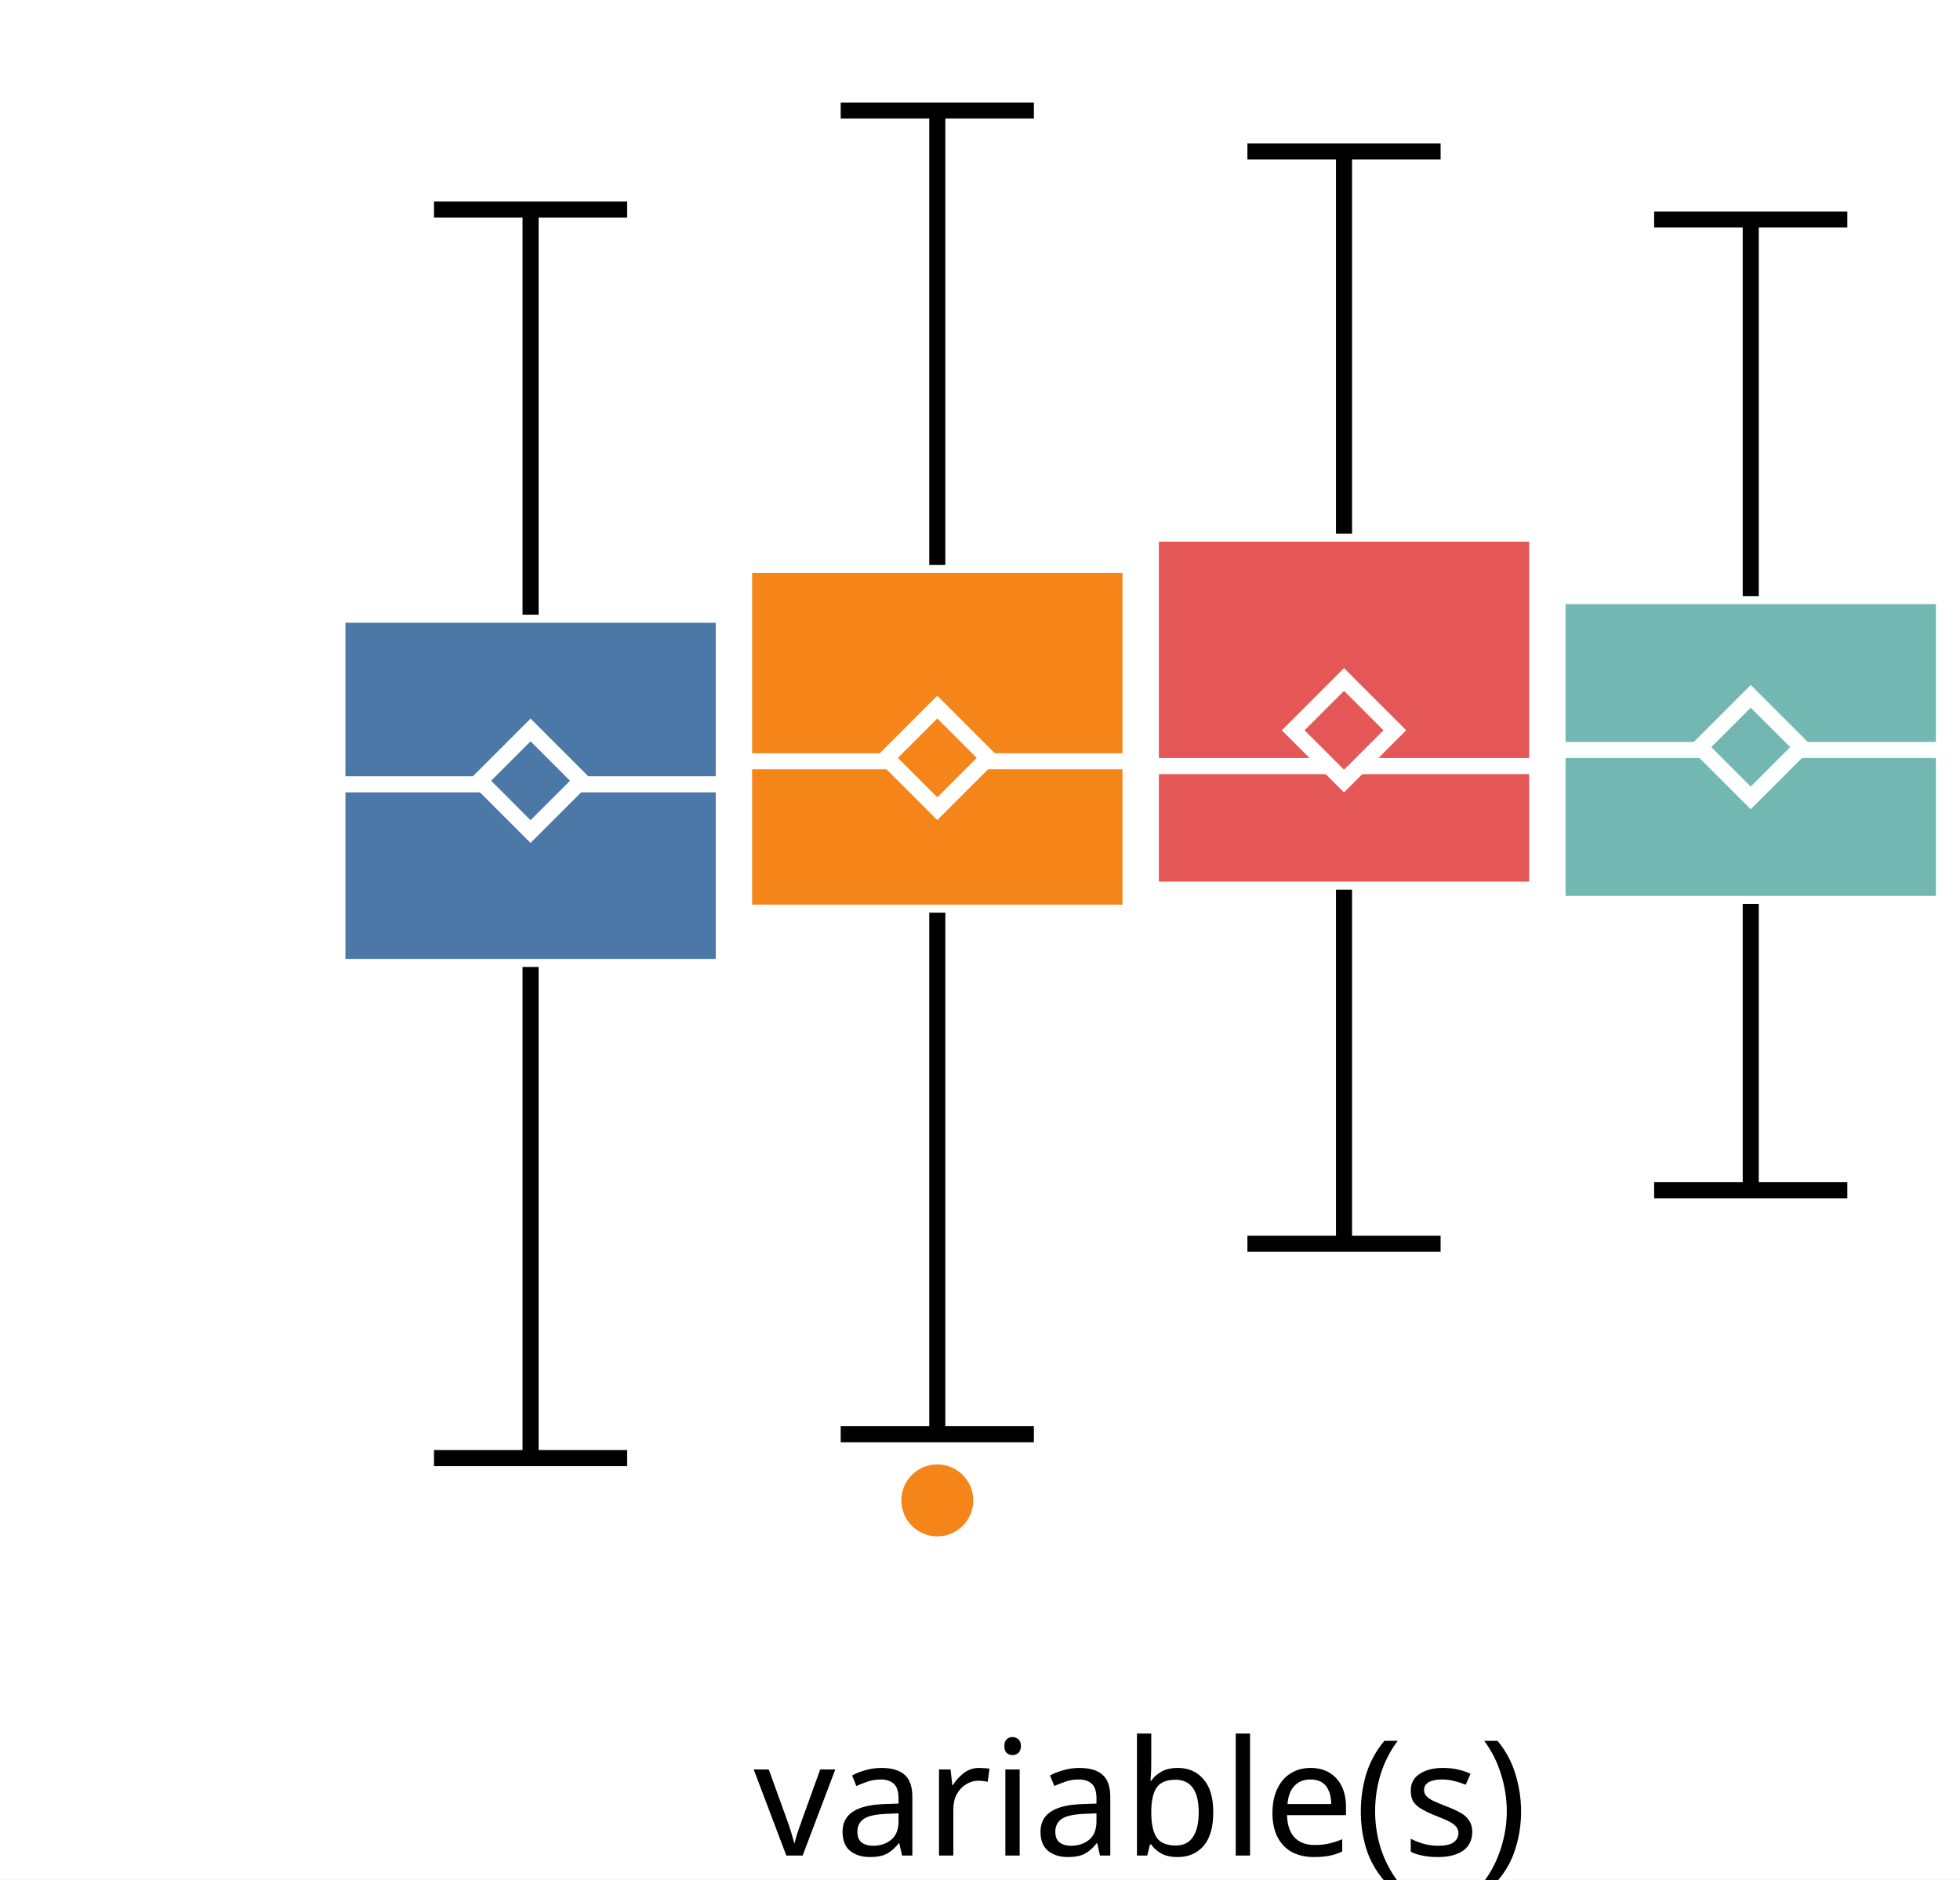
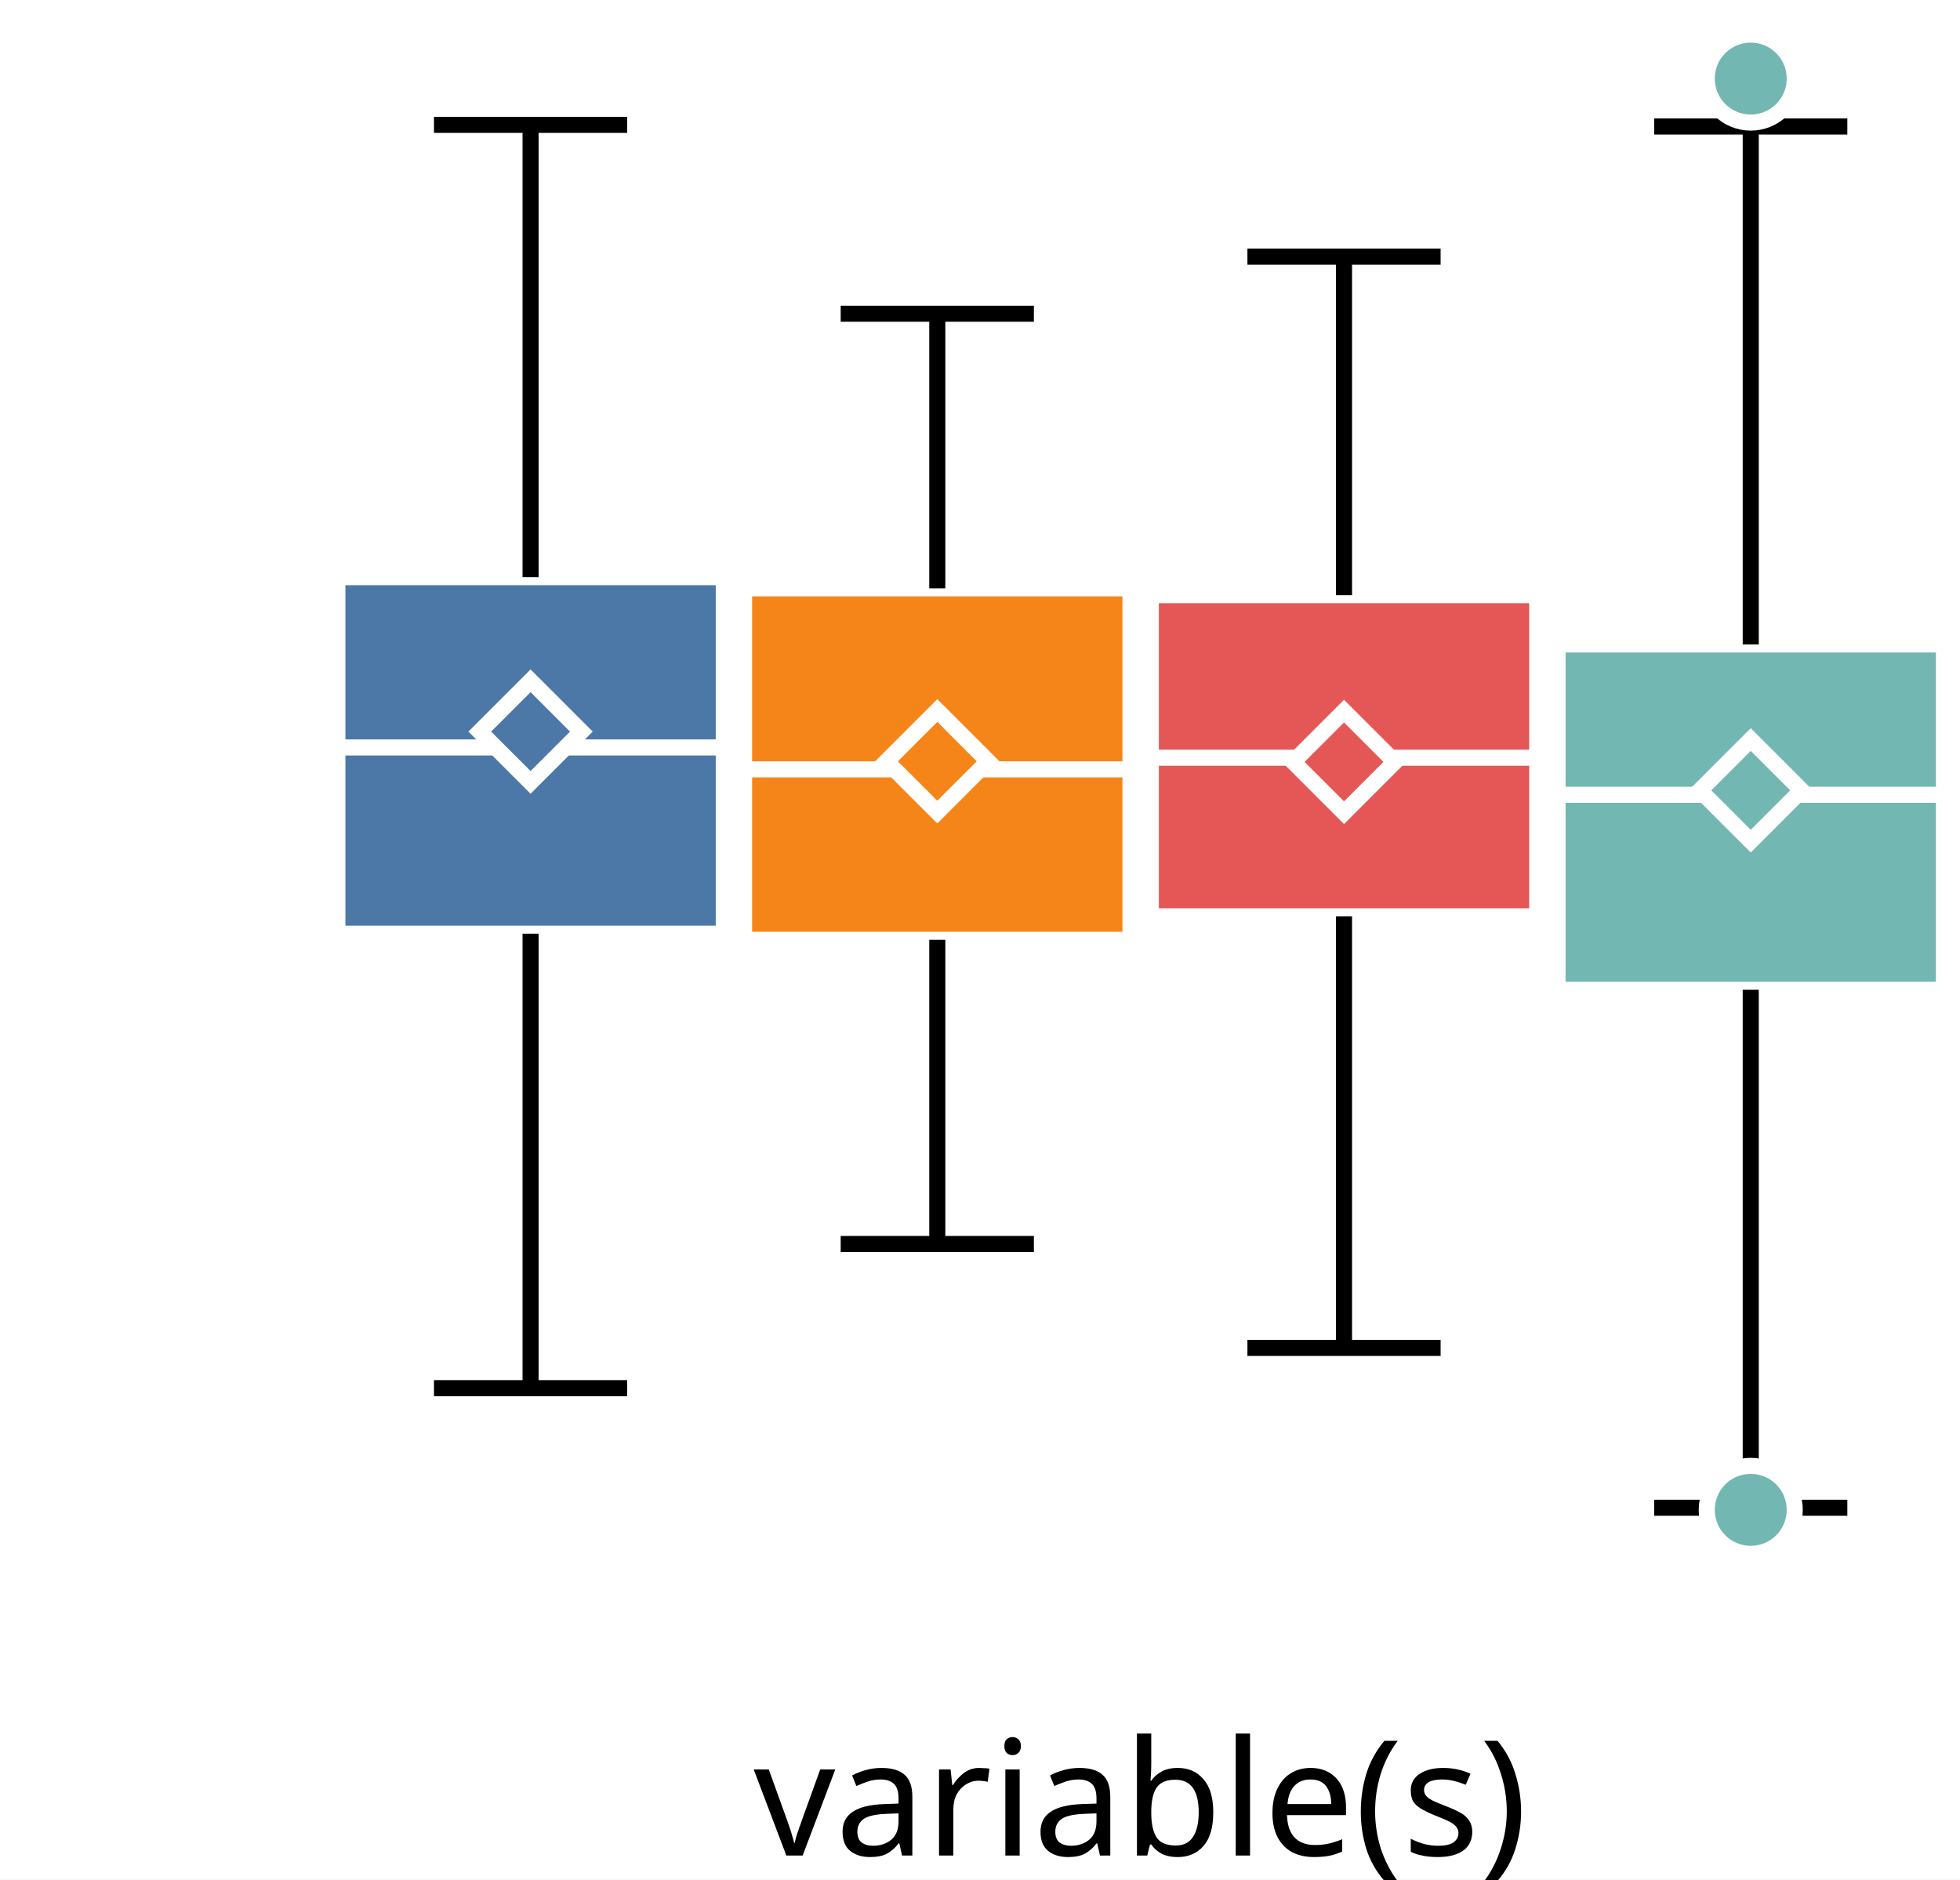
<svg xmlns="http://www.w3.org/2000/svg" version="1.1" class="marks" width="122" height="117" viewBox="0 0 122 117">
  <rect width="122" height="117" fill="white" />
  <g fill="none" stroke-miterlimit="10" transform="translate(21,0)">
    <g class="mark-group role-frame root" role="graphics-object" aria-roledescription="group mark container">
      <g transform="translate(0,0)">
        <path class="background" aria-hidden="true" d="M0,0h100v100h-100Z" />
        <g>
          <g class="mark-group role-axis" role="graphics-symbol" aria-roledescription="axis" aria-label="X-axis for a discrete scale with 1 value: variable(s)">
            <g transform="translate(0.5,100.5)">
              <path class="background" aria-hidden="true" d="M0,0h0v0h0Z" pointer-events="none" />
              <g>
                <g class="mark-rule role-axis-tick" pointer-events="none">
                  <line transform="translate(50,0)" x2="0" y2="5" stroke="white" stroke-width="1.01" opacity="1" />
                </g>
                <g class="mark-text role-axis-label" pointer-events="none">
                  <text text-anchor="middle" transform="translate(49.5,15)" font-family="sans-serif" font-size="10px" font-style="normal" font-weight="400" fill="black" opacity="1">variable(s)</text>
                </g>
              </g>
              <path class="foreground" aria-hidden="true" d="" pointer-events="none" display="none" />
            </g>
          </g>
          <g class="mark-group role-axis" role="graphics-symbol" aria-roledescription="axis" aria-label="Y-axis for a linear scale with values from −4 to 3">
            <g transform="translate(0.5,0.5)">
              <path class="background" aria-hidden="true" d="M0,0h0v0h0Z" pointer-events="none" />
              <g>
                <g class="mark-rule role-axis-tick" pointer-events="none">
                  <line transform="translate(0,77)" x2="-5" y2="0" stroke="white" stroke-width="1.01" opacity="1" />
                  <line transform="translate(0,46)" x2="-5" y2="0" stroke="white" stroke-width="1.01" opacity="1" />
                  <line transform="translate(0,15)" x2="-5" y2="0" stroke="white" stroke-width="1.01" opacity="1" />
                </g>
                <g class="mark-text role-axis-label" pointer-events="none">
                  <text text-anchor="end" transform="translate(-7,79.92308)" font-family="sans-serif" font-size="10px" font-style="normal" font-weight="400" fill="white" opacity="1">−2</text>
                  <text text-anchor="end" transform="translate(-7,49.15385)" font-family="sans-serif" font-size="10px" font-style="normal" font-weight="400" fill="white" opacity="1">0</text>
                  <text text-anchor="end" transform="translate(-7,18.38462)" font-family="sans-serif" font-size="10px" font-style="normal" font-weight="400" fill="white" opacity="1">2</text>
                </g>
              </g>
              <path class="foreground" aria-hidden="true" d="" pointer-events="none" display="none" />
            </g>
          </g>
          <g class="mark-group role-scope" role="graphics-object" aria-roledescription="group mark container">
            <g transform="translate(0,0)">
              <path class="background" aria-hidden="true" d="M0,0h0v0h0Z" />
              <g>
                <g class="mark-rect role-mark" role="graphics-symbol" aria-roledescription="rect mark container">
-                   <path d="M0,38.262h24.051v21.928h-24.051Z" fill="#4c78a8" stroke="white" stroke-width="1" opacity="1" />
-                   <path d="M25.316,35.167h24.051v21.643h-24.051Z" fill="#f58518" stroke="white" stroke-width="1" opacity="1" />
-                   <path d="M50.633,33.215h24.051v22.161h-24.051Z" fill="#e45756" stroke="white" stroke-width="1" opacity="1" />
-                   <path d="M75.949,37.105h24.051v19.16h-24.051Z" fill="#72b7b2" stroke="white" stroke-width="1" opacity="1" />
+                   <path d="M0,35.927h24.051v22.19h-24.051Z" fill="#4c78a8" stroke="white" stroke-width="1" opacity="1" />
+                   <path d="M25.316,36.621h24.051v21.876h-24.051Z" fill="#f58518" stroke="white" stroke-width="1" opacity="1" />
+                   <path d="M50.633,37.047h24.051v19.99h-24.051Z" fill="#e45756" stroke="white" stroke-width="1" opacity="1" />
+                   <path d="M75.949,40.115h24.051v21.494h-24.051Z" fill="#72b7b2" stroke="white" stroke-width="1" opacity="1" />
                </g>
                <g class="mark-rule role-mark" role="graphics-symbol" aria-roledescription="rule mark container">
-                   <line transform="translate(0,48.82005)" x2="24.051" y2="0" fill="#4c78a8" stroke="white" stroke-width="1" opacity="1" />
-                   <line transform="translate(25.31646,47.38553)" x2="24.051" y2="0" fill="#f58518" stroke="white" stroke-width="1" opacity="1" />
-                   <line transform="translate(50.63291,47.68651)" x2="24.051" y2="0" fill="#e45756" stroke="white" stroke-width="1" opacity="1" />
-                   <line transform="translate(75.94937,46.68364)" x2="24.051" y2="0" fill="#72b7b2" stroke="white" stroke-width="1" opacity="1" />
+                   <line transform="translate(0,46.52558)" x2="24.051" y2="0" fill="#4c78a8" stroke="white" stroke-width="1" opacity="1" />
+                   <line transform="translate(25.31646,47.88853)" x2="24.051" y2="0" fill="#f58518" stroke="white" stroke-width="1" opacity="1" />
+                   <line transform="translate(50.63291,47.16457)" x2="24.051" y2="0" fill="#e45756" stroke="white" stroke-width="1" opacity="1" />
+                   <line transform="translate(75.94937,49.47217)" x2="24.051" y2="0" fill="#72b7b2" stroke="white" stroke-width="1" opacity="1" />
                </g>
                <g class="mark-symbol role-mark" role="graphics-symbol" aria-roledescription="symbol mark container">
-                   <path transform="translate(12.02532,48.59881)" d="M-3.162,0L0,-3.162L3.162,0L0,3.162Z" fill="#4c78a8" stroke="white" stroke-width="1" opacity="1" />
-                   <path transform="translate(37.34177,47.17602)" d="M-3.162,0L0,-3.162L3.162,0L0,3.162Z" fill="#f58518" stroke="white" stroke-width="1" opacity="1" />
-                   <path transform="translate(62.65823,45.45769)" d="M-3.162,0L0,-3.162L3.162,0L0,3.162Z" fill="#e45756" stroke="white" stroke-width="1" opacity="1" />
-                   <path transform="translate(87.97468,46.50439)" d="M-3.162,0L0,-3.162L3.162,0L0,3.162Z" fill="#72b7b2" stroke="white" stroke-width="1" opacity="1" />
+                   <path transform="translate(12.02532,45.5383)" d="M-3.162,0L0,-3.162L3.162,0L0,3.162Z" fill="#4c78a8" stroke="white" stroke-width="1" opacity="1" />
+                   <path transform="translate(37.34177,47.38761)" d="M-3.162,0L0,-3.162L3.162,0L0,3.162Z" fill="#f58518" stroke="white" stroke-width="1" opacity="1" />
+                   <path transform="translate(62.65823,47.42662)" d="M-3.162,0L0,-3.162L3.162,0L0,3.162Z" fill="#e45756" stroke="white" stroke-width="1" opacity="1" />
+                   <path transform="translate(87.97468,49.19521)" d="M-3.162,0L0,-3.162L3.162,0L0,3.162Z" fill="#72b7b2" stroke="white" stroke-width="1" opacity="1" />
                </g>
                <g class="mark-rule role-mark" role="graphics-symbol" aria-roledescription="rule mark container">
-                   <line transform="translate(12.02532,60.19007)" x2="0" y2="30.569" fill="#4c78a8" stroke="black" stroke-width="1" stroke-dasharray="0" opacity="1" />
-                   <line transform="translate(37.34177,56.81001)" x2="0" y2="32.465" fill="#f58518" stroke="black" stroke-width="1" stroke-dasharray="0" opacity="1" />
-                   <line transform="translate(62.65823,55.37626)" x2="0" y2="22.041" fill="#e45756" stroke="black" stroke-width="1" stroke-dasharray="0" opacity="1" />
-                   <line transform="translate(87.97468,56.26502)" x2="0" y2="17.823" fill="#72b7b2" stroke="black" stroke-width="1" stroke-dasharray="0" opacity="1" />
+                   <line transform="translate(12.02532,58.11699)" x2="0" y2="28.29" fill="#4c78a8" stroke="black" stroke-width="1" stroke-dasharray="0" opacity="1" />
+                   <line transform="translate(37.34177,58.49746)" x2="0" y2="18.935" fill="#f58518" stroke="black" stroke-width="1" stroke-dasharray="0" opacity="1" />
+                   <line transform="translate(62.65823,57.03685)" x2="0" y2="26.864" fill="#e45756" stroke="black" stroke-width="1" stroke-dasharray="0" opacity="1" />
+                   <line transform="translate(87.97468,61.60966)" x2="0" y2="32.242" fill="#72b7b2" stroke="black" stroke-width="1" stroke-dasharray="0" opacity="1" />
                </g>
                <g class="mark-rule role-mark" role="graphics-symbol" aria-roledescription="rule mark container">
-                   <line transform="translate(12.02532,38.26186)" x2="0" y2="-25.218" fill="#4c78a8" stroke="black" stroke-width="1" stroke-dasharray="0" opacity="1" />
-                   <line transform="translate(37.34177,35.167)" x2="0" y2="-28.286" fill="#f58518" stroke="black" stroke-width="1" stroke-dasharray="0" opacity="1" />
-                   <line transform="translate(62.65823,33.21524)" x2="0" y2="-23.788" fill="#e45756" stroke="black" stroke-width="1" stroke-dasharray="0" opacity="1" />
-                   <line transform="translate(87.97468,37.10504)" x2="0" y2="-23.441" fill="#72b7b2" stroke="black" stroke-width="1" stroke-dasharray="0" opacity="1" />
+                   <line transform="translate(12.02532,35.9266)" x2="0" y2="-28.155" fill="#4c78a8" stroke="black" stroke-width="1" stroke-dasharray="0" opacity="1" />
+                   <line transform="translate(37.34177,36.6212)" x2="0" y2="-17.093" fill="#f58518" stroke="black" stroke-width="1" stroke-dasharray="0" opacity="1" />
+                   <line transform="translate(62.65823,37.04724)" x2="0" y2="-21.072" fill="#e45756" stroke="black" stroke-width="1" stroke-dasharray="0" opacity="1" />
+                   <line transform="translate(87.97468,40.11522)" x2="0" y2="-32.242" fill="#72b7b2" stroke="black" stroke-width="1" stroke-dasharray="0" opacity="1" />
                </g>
                <g class="mark-rule role-mark lower_fence" role="graphics-symbol" aria-roledescription="rule mark container">
-                   <line transform="translate(6.012658,90.75953)" x2="12.025" y2="0" fill="#4c78a8" stroke="black" stroke-width="1" opacity="1" />
-                   <line transform="translate(31.32911,89.27453)" x2="12.025" y2="0" fill="#f58518" stroke="black" stroke-width="1" opacity="1" />
-                   <line transform="translate(56.64557,77.4174)" x2="12.025" y2="0" fill="#e45756" stroke="black" stroke-width="1" opacity="1" />
-                   <line transform="translate(81.96203,74.08788)" x2="12.025" y2="0" fill="#72b7b2" stroke="black" stroke-width="1" opacity="1" />
+                   <line transform="translate(6.012658,86.4073)" x2="12.025" y2="0" fill="#4c78a8" stroke="black" stroke-width="1" opacity="1" />
+                   <line transform="translate(31.32911,77.43288)" x2="12.025" y2="0" fill="#f58518" stroke="black" stroke-width="1" opacity="1" />
+                   <line transform="translate(56.64557,83.90122)" x2="12.025" y2="0" fill="#e45756" stroke="black" stroke-width="1" opacity="1" />
+                   <line transform="translate(81.96203,93.85132)" x2="12.025" y2="0" fill="#72b7b2" stroke="black" stroke-width="1" opacity="1" />
                </g>
                <g class="mark-rule role-mark upper_fence" role="graphics-symbol" aria-roledescription="rule mark container">
-                   <line transform="translate(6.012658,13.04359)" x2="12.025" y2="0" fill="#4c78a8" stroke="black" stroke-width="1" opacity="1" />
-                   <line transform="translate(31.32911,6.880968)" x2="12.025" y2="0" fill="#f58518" stroke="black" stroke-width="1" opacity="1" />
-                   <line transform="translate(56.64557,9.42751)" x2="12.025" y2="0" fill="#e45756" stroke="black" stroke-width="1" opacity="1" />
-                   <line transform="translate(81.96203,13.66389)" x2="12.025" y2="0" fill="#72b7b2" stroke="black" stroke-width="1" opacity="1" />
+                   <line transform="translate(6.012658,7.771335)" x2="12.025" y2="0" fill="#4c78a8" stroke="black" stroke-width="1" opacity="1" />
+                   <line transform="translate(31.32911,19.52814)" x2="12.025" y2="0" fill="#f58518" stroke="black" stroke-width="1" opacity="1" />
+                   <line transform="translate(56.64557,15.97567)" x2="12.025" y2="0" fill="#e45756" stroke="black" stroke-width="1" opacity="1" />
+                   <line transform="translate(81.96203,7.873565)" x2="12.025" y2="0" fill="#72b7b2" stroke="black" stroke-width="1" opacity="1" />
                </g>
              </g>
              <path class="foreground" aria-hidden="true" d="" display="none" />
            </g>
          </g>
          <g class="mark-group role-scope" role="graphics-object" aria-roledescription="group mark container">
            <g transform="translate(0,0)">
              <path class="background" aria-hidden="true" d="M0,0h0v0h0Z" />
              <g>
                <g class="mark-symbol role-mark" role="graphics-symbol" aria-roledescription="symbol mark container">
-                   <path transform="translate(37.34177,93.39285)" d="M2.739,0A2.739,2.739,0,1,1,-2.739,0A2.739,2.739,0,1,1,2.739,0" fill="#f58518" stroke="white" stroke-width="1" opacity="1" />
+                   <path transform="translate(87.97468,93.98239)" d="M2.739,0A2.739,2.739,0,1,1,-2.739,0A2.739,2.739,0,1,1,2.739,0" fill="#72b7b2" stroke="white" stroke-width="1" opacity="1" />
+                   <path transform="translate(87.97468,4.891409)" d="M2.739,0A2.739,2.739,0,1,1,-2.739,0A2.739,2.739,0,1,1,2.739,0" fill="#72b7b2" stroke="white" stroke-width="1" opacity="1" />
                </g>
              </g>
              <path class="foreground" aria-hidden="true" d="" display="none" />
            </g>
          </g>
        </g>
        <path class="foreground" aria-hidden="true" d="" display="none" />
      </g>
    </g>
  </g>
</svg>
